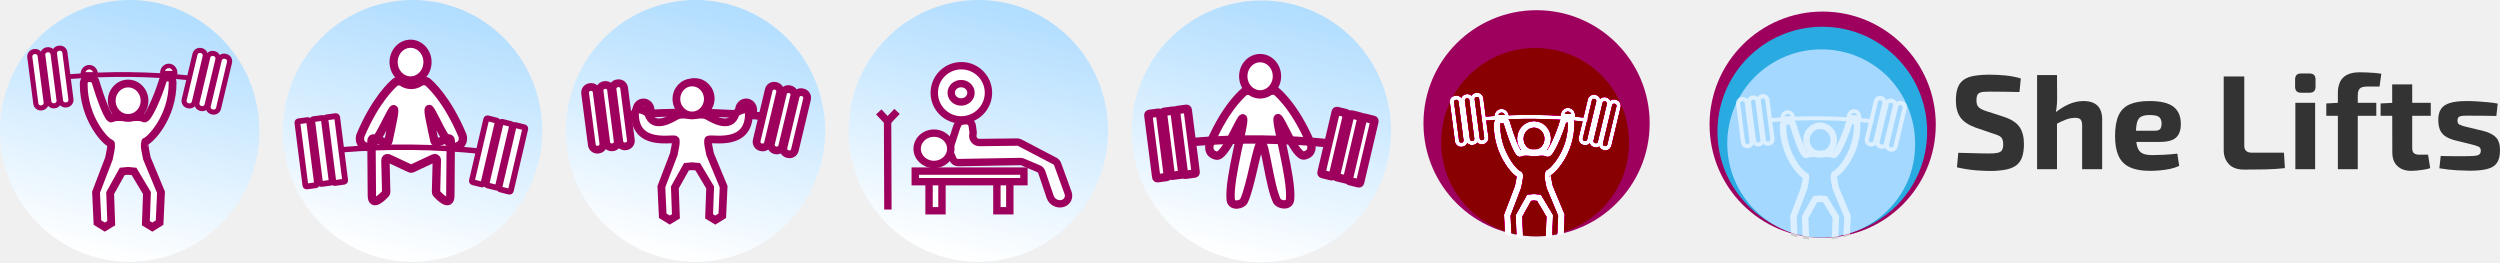
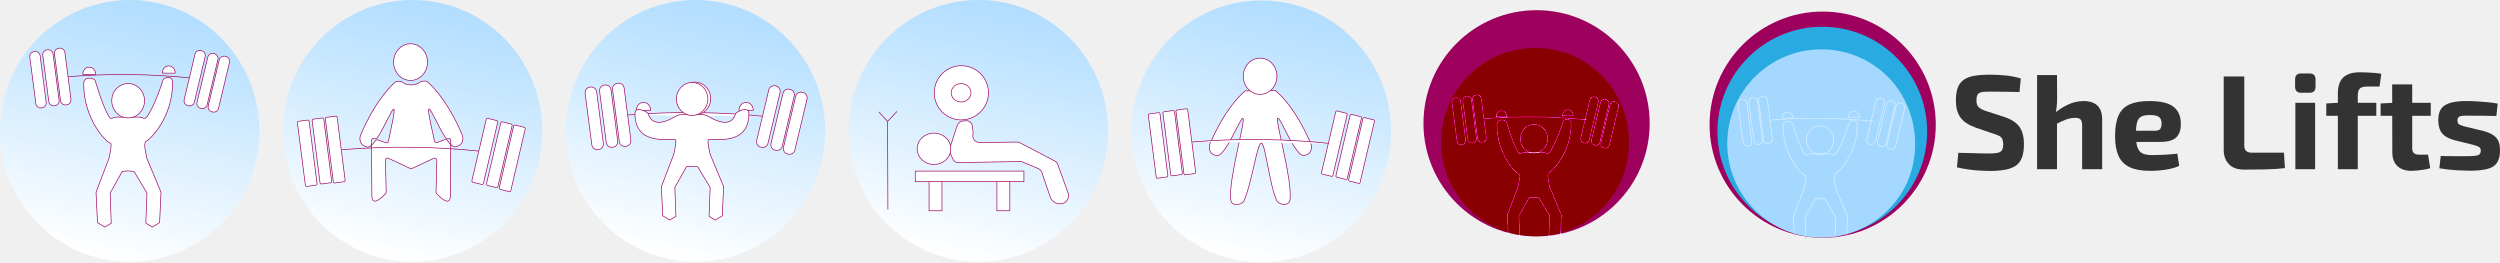
<svg xmlns="http://www.w3.org/2000/svg" xmlns:xlink="http://www.w3.org/1999/xlink" viewBox="0 0 3711.62 389.34">
  <defs>
-     <style>.cls-1,.cls-10,.cls-11,.cls-12,.cls-13,.cls-21,.cls-27,.cls-32,.cls-34,.cls-35,.cls-36,.cls-37,.cls-38,.cls-39,.cls-8,.cls-9{fill:none;}.cls-2{isolation:isolate;}.cls-3{fill:#9e005d;}.cls-4{fill:#29abe2;}.cls-5{clip-path:url(#clip-path);}.cls-6{fill:#a5d8ff;}.cls-7{mix-blend-mode:hard-light;}.cls-10,.cls-11,.cls-12,.cls-13,.cls-8,.cls-9{stroke:#ccc;}.cls-10,.cls-11,.cls-12,.cls-13,.cls-16,.cls-17,.cls-19,.cls-20,.cls-21,.cls-22,.cls-23,.cls-25,.cls-26,.cls-27,.cls-28,.cls-29,.cls-31,.cls-32,.cls-34,.cls-35,.cls-36,.cls-37,.cls-38,.cls-39,.cls-8,.cls-9{stroke-miterlimit:10;}.cls-34,.cls-8{stroke-width:6.29px;}.cls-35,.cls-9{stroke-width:5.9px;}.cls-10,.cls-36{stroke-width:6.22px;}.cls-11,.cls-37{stroke-width:6.25px;}.cls-12,.cls-38{stroke-width:5.55px;}.cls-13,.cls-39{stroke-width:9.65px;}.cls-14{fill:url(#linear-gradient);}.cls-15{fill:url(#linear-gradient-2);}.cls-16,.cls-17,.cls-19,.cls-20,.cls-22,.cls-23,.cls-25,.cls-26,.cls-28,.cls-29,.cls-31{fill:#fff;}.cls-16,.cls-19,.cls-20,.cls-21,.cls-22,.cls-23,.cls-25,.cls-26,.cls-27,.cls-28,.cls-29,.cls-31,.cls-32{stroke:#9e005d;}.cls-16{stroke-width:12.41px;}.cls-17{stroke:#000;stroke-width:3px;}.cls-18{fill:url(#linear-gradient-3);}.cls-19{stroke-width:11.51px;}.cls-20{stroke-width:7.54px;}.cls-21{stroke-width:7.07px;}.cls-22{stroke-width:6.65px;}.cls-23{stroke-width:11.56px;}.cls-24{fill:url(#linear-gradient-4);}.cls-25{stroke-width:12.14px;}.cls-26{stroke-width:8.64px;}.cls-27{stroke-width:8.09px;}.cls-28{stroke-width:8.54px;}.cls-29{stroke-width:8.58px;}.cls-30{fill:url(#linear-gradient-5);}.cls-31,.cls-32{stroke-width:10.95px;}.cls-33{clip-path:url(#clip-path-2);}.cls-34,.cls-35,.cls-36,.cls-37,.cls-38,.cls-39{stroke:#fff;}.cls-40{fill:#cf6582;mix-blend-mode:color-burn;}.cls-41{fill:#333;}</style>
+     <style>.cls-1,.cls-10,.cls-11,.cls-12,.cls-13,.cls-21,.cls-27,.cls-32,.cls-34,.cls-35,.cls-36,.cls-37,.cls-38,.cls-39,.cls-8,.cls-9{fill:none;}.cls-2{isolation:isolate;}.cls-3{fill:#9e005d;}.cls-4{fill:#29abe2;}.cls-5{clip-path:url(#clip-path);}.cls-6{fill:#a5d8ff;}.cls-7{mix-blend-mode:hard-light;}.cls-10,.cls-11,.cls-12,.cls-13,.cls-8,.cls-9{stroke:#ccc;}.cls-10,.cls-11,.cls-12,.cls-13,.cls-16,.cls-17,.cls-19,.cls-20,.cls-21,.cls-22,.cls-23,.cls-25,.cls-26,.cls-27,.cls-28,.cls-29,.cls-31,.cls-32,.cls-34,.cls-35,.cls-36,.cls-37,.cls-38,.cls-39,.cls-8,.cls-9{stroke-miterlimit:10;}.cls-34,.cls-8{strokeWidth:6.29px;}.cls-35,.cls-9{strokeWidth:5.9px;}.cls-10,.cls-36{strokeWidth:6.22px;}.cls-11,.cls-37{strokeWidth:6.25px;}.cls-12,.cls-38{strokeWidth:5.55px;}.cls-13,.cls-39{strokeWidth:9.65px;}.cls-14{fill:url(#linear-gradient);}.cls-15{fill:url(#linear-gradient-2);}.cls-16,.cls-17,.cls-19,.cls-20,.cls-22,.cls-23,.cls-25,.cls-26,.cls-28,.cls-29,.cls-31{fill:#fff;}.cls-16,.cls-19,.cls-20,.cls-21,.cls-22,.cls-23,.cls-25,.cls-26,.cls-27,.cls-28,.cls-29,.cls-31,.cls-32{stroke:#9e005d;}.cls-16{strokeWidth:12.41px;}.cls-17{stroke:#000;strokeWidth:3px;}.cls-18{fill:url(#linear-gradient-3);}.cls-19{strokeWidth:11.51px;}.cls-20{strokeWidth:7.54px;}.cls-21{strokeWidth:7.07px;}.cls-22{strokeWidth:6.65px;}.cls-23{strokeWidth:11.56px;}.cls-24{fill:url(#linear-gradient-4);}.cls-25{strokeWidth:12.14px;}.cls-26{strokeWidth:8.64px;}.cls-27{strokeWidth:8.09px;}.cls-28{strokeWidth:8.54px;}.cls-29{strokeWidth:8.58px;}.cls-30{fill:url(#linear-gradient-5);}.cls-31,.cls-32{strokeWidth:10.95px;}.cls-33{clip-path:url(#clip-path-2);}.cls-34,.cls-35,.cls-36,.cls-37,.cls-38,.cls-39{stroke:#fff;}.cls-40{fill:#cf6582;mix-blend-mode:color-burn;}.cls-41{fill:#333;}</style>
    <clipPath id="clip-path" transform="translate(-7.47 -5.68)">
      <ellipse class="cls-1" cx="2709.51" cy="219.48" rx="141.27" ry="142.58" />
    </clipPath>
    <linearGradient id="linear-gradient" x1="150.1" y1="382" x2="247.67" y2="-49.59" gradientUnits="userSpaceOnUse">
      <stop offset="0" stop-color="#fff" />
      <stop offset="1" stop-color="#a5d8ff" />
    </linearGradient>
    <linearGradient id="linear-gradient-2" x1="1830.28" y1="382.7" x2="1927.86" y2="-48.88" xlink:href="#linear-gradient" />
    <linearGradient id="linear-gradient-3" x1="990.1" y1="382" x2="1087.67" y2="-49.59" xlink:href="#linear-gradient" />
    <linearGradient id="linear-gradient-4" x1="570.1" y1="382" x2="667.67" y2="-49.59" xlink:href="#linear-gradient" />
    <linearGradient id="linear-gradient-5" x1="1410.1" y1="382" x2="1507.67" y2="-49.59" xlink:href="#linear-gradient" />
    <clipPath id="clip-path-2" transform="translate(-7.47 -5.68)">
      <ellipse class="cls-1" cx="2284.75" cy="217.43" rx="141.27" ry="142.58" />
    </clipPath>
  </defs>
  <g class="cls-2">
    <g id="Layer_1" data-name="Layer 1">
      <circle class="cls-3" cx="2706.03" cy="185.11" r="167.92" />
      <circle class="cls-4" cx="2705.47" cy="195.39" r="155.67" />
      <g class="cls-5">
        <circle class="cls-6" cx="2704.16" cy="213.04" r="139.77" />
        <g class="cls-7">
          <path class="cls-8" d="M2633.63,218.8l-.82.11a6.13,6.13,0,0,1-6.83-5.3l-7.52-58a6.16,6.16,0,0,1,5.25-6.9l.81-.11a6.12,6.12,0,0,1,6.83,5.3l7.52,58A6.15,6.15,0,0,1,2633.63,218.8Z" transform="translate(-7.47 -5.68)" />
          <path class="cls-9" d="M2635.71,184a828.92,828.92,0,0,1,153.34,1.77" transform="translate(-7.47 -5.68)" />
          <path class="cls-8" d="M2814.3,227.66l-.8-.19A6.19,6.19,0,0,1,2809,220l13.57-56.83a6.11,6.11,0,0,1,7.35-4.54l.8.19a6.18,6.18,0,0,1,4.49,7.43l-13.56,56.83A6.12,6.12,0,0,1,2814.3,227.66Z" transform="translate(-7.47 -5.68)" />
          <path class="cls-10" d="M2800.18,223.37l-.65-.16a6.16,6.16,0,0,1-4.49-7.42l13.37-56a6.11,6.11,0,0,1,7.35-4.54l.65.16a6.18,6.18,0,0,1,4.49,7.43l-13.37,56A6.1,6.1,0,0,1,2800.18,223.37Z" transform="translate(-7.47 -5.68)" />
          <path class="cls-11" d="M2784.34,220l-.72-.18a6.18,6.18,0,0,1-4.49-7.42L2792.59,156a6.11,6.11,0,0,1,7.35-4.54l.71.17a6.18,6.18,0,0,1,4.49,7.43l-13.45,56.37A6.11,6.11,0,0,1,2784.34,220Z" transform="translate(-7.47 -5.68)" />
          <path class="cls-10" d="M2618.93,219.91l-.67.09a6.13,6.13,0,0,1-6.83-5.3L2604,157.56a6.17,6.17,0,0,1,5.25-6.9l.66-.08a6.11,6.11,0,0,1,6.83,5.3l7.42,57.13A6.16,6.16,0,0,1,2618.93,219.91Z" transform="translate(-7.47 -5.68)" />
          <path class="cls-11" d="M2602.94,222.51l-.73.1a6.13,6.13,0,0,1-6.83-5.3l-7.46-57.5a6.17,6.17,0,0,1,5.25-6.9l.73-.09a6.11,6.11,0,0,1,6.83,5.3l7.46,57.49A6.15,6.15,0,0,1,2602.94,222.51Z" transform="translate(-7.47 -5.68)" />
          <path class="cls-12" d="M2653.59,180.71c0-4.72,3.57-8.55,7.94-8.55s7.95,3.83,7.95,8.55a3,3,0,0,1,0,.42l-15.85-.09A1.88,1.88,0,0,1,2653.59,180.71Z" transform="translate(-7.47 -5.68)" />
          <path class="cls-12" d="M2752.09,179.15c0-4.72,3.57-8.55,7.94-8.55s7.95,3.83,7.95,8.55c0,.14,0,.28,0,.42l-15.86-.09A1.77,1.77,0,0,1,2752.09,179.15Z" transform="translate(-7.47 -5.68)" />
          <path class="cls-13" d="M2730.33,268.41c-.32,2.25.8,8.4,2.57,16.63l17.5,42.07-1.74,37.59-9,5.57-8-4.86,1.39-37.27-16-26.79-7.3-.71-7.33.67-15,26.83,1.39,37.27-8,4.86-9-5.57L2670,327.11,2686,285v0c1.77-8.24,2.86-14.35,2.54-16.6,0-1.22-.13-2-.48-2.12a2.77,2.77,0,0,0-.61-.19c-5.92-1.61-32.95-30.75-32.76-73.24,0-10.84,13.4-6.62,14-4.46,6.66,22.09,16.5,49.33,20.58,47.3a15.12,15.12,0,0,1,6.85-1.67l13.26.06h.9l12.35-.06a15,15,0,0,1,6.85,1.67c4.11,2,16.81-25.85,23.46-47.94.68-2.16,11.75-7,11.81,3.83.16,42.48-27.91,71.15-33.83,72.76-.25.06-.06,1.87-.19,1.94C2730.46,266.45,2730.3,267.19,2730.33,268.41Z" transform="translate(-7.47 -5.68)" />
          <path class="cls-13" d="M2689.41,213.7c0-11.74,9.1-21.29,20.29-21.29S2730,202,2730,213.7,2720.93,235,2709.7,235,2689.41,225.47,2689.41,213.7Z" transform="translate(-7.47 -5.68)" />
        </g>
      </g>
      <ellipse class="cls-14" cx="192.53" cy="194.32" rx="192.53" ry="194.32" />
      <ellipse class="cls-15" cx="1872.71" cy="195.02" rx="192.53" ry="194.32" />
      <path class="cls-16" d="M1944,236.52c-13,3-35.55-57.06-39.27-55.48-4.86,2.08,21.44,89.51,18,121-1.15,10.76-16.85,7.59-19.62,1.7-10.87-22.94-17-85.32-22.94-85.77a11,11,0,0,1-.19-2.19,10.35,10.35,0,0,1-.16,2.39c-5.93.45-14.67,62.87-25.55,85.82-2.77,5.89-18.47,9.06-19.61-1.71-3.44-31.51,22.85-118.95,18-121-3.72-1.59-26.26,58.44-39.27,55.47s-10.79-14.49-9.69-17.13c25.27-59.26,52.84-79.2,52.84-79.2l21.27.41v-.21l23.1-.44s27.56,19.94,52.79,79.19C1954.8,222,1957,233.56,1944,236.52Z" transform="translate(-7.47 -5.68)" />
      <path class="cls-16" d="M1853.29,118.87c0-14.83,11.19-26.89,25-26.89s25,12.06,25,26.89-11.19,26.92-25,26.92S1853.29,133.73,1853.29,118.87Z" transform="translate(-7.47 -5.68)" />
      <path class="cls-16" d="M1781.16,263.36l-14,1.88a1.74,1.74,0,0,1-1.94-1.53l-11.83-92.66a1.77,1.77,0,0,1,1.49-2l14-1.88a1.75,1.75,0,0,1,1.94,1.53l11.82,92.66A1.77,1.77,0,0,1,1781.16,263.36Z" transform="translate(-7.47 -5.68)" />
      <path class="cls-16" d="M1777.54,216.47a1100.45,1100.45,0,0,1,206.76,2.43" transform="translate(-7.47 -5.68)" />
      <path class="cls-16" d="M2024.64,277.94,2011,274.55a1.79,1.79,0,0,1-1.28-2.15L2031,181.55a1.73,1.73,0,0,1,2.08-1.31l13.69,3.39a1.79,1.79,0,0,1,1.27,2.15l-21.33,90.84A1.75,1.75,0,0,1,2024.64,277.94Z" transform="translate(-7.47 -5.68)" />
      <path class="cls-16" d="M2005.61,272.06l-13.48-3.34a1.78,1.78,0,0,1-1.28-2.14l21.07-89.73a1.74,1.74,0,0,1,2.09-1.31l13.48,3.33a1.79,1.79,0,0,1,1.28,2.15l-21.07,89.73A1.74,1.74,0,0,1,2005.61,272.06Z" transform="translate(-7.47 -5.68)" />
      <path class="cls-16" d="M1984.25,267.44l-13.57-3.36a1.78,1.78,0,0,1-1.28-2.14l21.19-90.21a1.73,1.73,0,0,1,2.08-1.31l13.57,3.36a1.78,1.78,0,0,1,1.28,2.14l-21.19,90.21A1.73,1.73,0,0,1,1984.25,267.44Z" transform="translate(-7.47 -5.68)" />
      <path class="cls-16" d="M1761.34,264.89l-13.75,1.85a1.75,1.75,0,0,1-1.94-1.53L1734,173.69a1.77,1.77,0,0,1,1.49-2l13.75-1.85a1.74,1.74,0,0,1,1.94,1.53l11.68,91.52A1.77,1.77,0,0,1,1761.34,264.89Z" transform="translate(-7.47 -5.68)" />
      <path class="cls-16" d="M1739.79,268.45,1726,270.31a1.75,1.75,0,0,1-1.94-1.53l-11.74-92a1.78,1.78,0,0,1,1.49-2l13.84-1.86a1.75,1.75,0,0,1,1.94,1.53l11.74,92A1.78,1.78,0,0,1,1739.79,268.45Z" transform="translate(-7.47 -5.68)" />
      <path class="cls-17" d="M467.32-345.39" transform="translate(-7.47 -5.68)" />
      <ellipse class="cls-18" cx="1032.53" cy="194.32" rx="192.53" ry="194.32" />
      <path class="cls-19" d="M937.1,222.77l-1.09.14a8.15,8.15,0,0,1-9.1-7.06l-10-77.22a8.2,8.2,0,0,1,7-9.19l1.08-.14a8.15,8.15,0,0,1,9.1,7.06l10,77.22A8.21,8.21,0,0,1,937.1,222.77Z" transform="translate(-7.47 -5.68)" />
      <path class="cls-19" d="M939.87,176.36a1105.17,1105.17,0,0,1,204.26,2.36" transform="translate(-7.47 -5.68)" />
      <path class="cls-19" d="M1177.76,234.57l-1.07-.26a8.22,8.22,0,0,1-6-9.89l18.07-75.7a8.14,8.14,0,0,1,9.79-6.05l1.07.26a8.23,8.23,0,0,1,6,9.89l-18.07,75.71A8.13,8.13,0,0,1,1177.76,234.57Z" transform="translate(-7.47 -5.68)" />
      <path class="cls-19" d="M1159,228.86l-.87-.21a8.23,8.23,0,0,1-6-9.89l17.82-74.62a8.13,8.13,0,0,1,9.79-6l.86.21a8.22,8.22,0,0,1,6,9.88l-17.82,74.62A8.12,8.12,0,0,1,1159,228.86Z" transform="translate(-7.47 -5.68)" />
      <path class="cls-19" d="M1137.85,224.37l-.95-.23a8.23,8.23,0,0,1-6-9.89l17.93-75.08a8.13,8.13,0,0,1,9.79-6l.95.23a8.23,8.23,0,0,1,6,9.89l-17.93,75.09A8.13,8.13,0,0,1,1137.85,224.37Z" transform="translate(-7.47 -5.68)" />
      <path class="cls-19" d="M917.52,224.25l-.88.12a8.16,8.16,0,0,1-9.1-7.06l-9.88-76.11a8.21,8.21,0,0,1,7-9.19l.89-.12a8.16,8.16,0,0,1,9.1,7.06l9.87,76.11A8.2,8.2,0,0,1,917.52,224.25Z" transform="translate(-7.47 -5.68)" />
      <path class="cls-19" d="M896.23,227.71l-1,.13a8.15,8.15,0,0,1-9.1-7.06l-9.94-76.59a8.21,8.21,0,0,1,7-9.19l1-.13a8.16,8.16,0,0,1,9.09,7.06l9.94,76.59A8.21,8.21,0,0,1,896.23,227.71Z" transform="translate(-7.47 -5.68)" />
      <path class="cls-19" d="M1015.94,152c0-13.48,10.45-24.45,23.31-24.45s23.35,11,23.35,24.45-10.46,24.5-23.35,24.5S1015.94,165.56,1015.94,152Z" transform="translate(-7.47 -5.68)" />
      <path class="cls-19" d="M952.24,169.1c0-6.29,4.75-11.39,10.57-11.39s10.6,5.1,10.6,11.39a5.24,5.24,0,0,1,0,.56l-21.12-.12A2.17,2.17,0,0,1,952.24,169.1Z" transform="translate(-7.47 -5.68)" />
      <path class="cls-19" d="M1104.62,169.07c0-6.29,4.75-11.39,10.57-11.39s10.59,5.1,10.59,11.39a5.24,5.24,0,0,1,0,.56l-21.12-.12A3.24,3.24,0,0,1,1104.62,169.07Z" transform="translate(-7.47 -5.68)" />
      <path class="cls-19" d="M1058.7,215.42c-.37,2.58.92,9.64,3,19.1l20.1,48.32-2,43.19-10.38,6.39-9.2-5.57,1.59-42.82-18.4-30.78-8.39-.81-8.42.77L1009.38,284l1.59,42.82-9.2,5.57L991.38,326l-2-43.19,18.48-48.32v0c2-9.46,3.28-16.48,2.91-19.06,0-1.41-.14-2.26-.55-2.44a4.2,4.2,0,0,0-.7-.22c-6.8-1.85-59.56,10.34-59.34-38.46,0-12.45,19-2.26,19.7.22,7.64,25.38,37.09,5.65,41.78,3.32a17.54,17.54,0,0,1,7.87-1.92l15.22.08h1l14.18-.08a17.39,17.39,0,0,1,7.87,1.92c4.73,2.33,34.14,22.06,41.79-3.32.77-2.48,19.65-12.67,19.73-.22.18,48.8-52.58,36.61-59.37,38.46a4.07,4.07,0,0,0-.71.22C1058.85,213.16,1058.66,214,1058.7,215.42Z" transform="translate(-7.47 -5.68)" />
      <path class="cls-19" d="M1011.69,152.57c0-13.48,10.46-24.46,23.32-24.46s23.35,11,23.35,24.46-10.46,24.5-23.35,24.5S1011.69,166.09,1011.69,152.57Z" transform="translate(-7.47 -5.68)" />
      <path class="cls-20" d="M106.51,161.31l-1,.13a7.34,7.34,0,0,1-8.19-6.35l-9-69.48a7.38,7.38,0,0,1,6.29-8.27l1-.13a7.33,7.33,0,0,1,8.18,6.35l9,69.48A7.39,7.39,0,0,1,106.51,161.31Z" transform="translate(-7.47 -5.68)" />
      <path class="cls-21" d="M109,119.55a994.23,994.23,0,0,1,183.8,2.13" transform="translate(-7.47 -5.68)" />
      <path class="cls-20" d="M323.06,171.93l-1-.23a7.4,7.4,0,0,1-5.39-8.9L333,94.68a7.33,7.33,0,0,1,8.81-5.44l1,.23a7.4,7.4,0,0,1,5.39,8.9l-16.27,68.12A7.31,7.31,0,0,1,323.06,171.93Z" transform="translate(-7.47 -5.68)" />
      <path class="cls-20" d="M306.14,166.79l-.78-.19a7.4,7.4,0,0,1-5.39-8.9l16-67.14a7.32,7.32,0,0,1,8.81-5.44l.78.19a7.41,7.41,0,0,1,5.39,8.9l-16,67.14A7.33,7.33,0,0,1,306.14,166.79Z" transform="translate(-7.47 -5.68)" />
      <path class="cls-20" d="M287.15,162.75l-.86-.2a7.41,7.41,0,0,1-5.38-8.9L297,86.08a7.3,7.3,0,0,1,8.8-5.43l.86.2a7.41,7.41,0,0,1,5.39,8.9L296,157.32A7.31,7.31,0,0,1,287.15,162.75Z" transform="translate(-7.47 -5.68)" />
      <path class="cls-20" d="M88.89,162.64l-.79.11a7.33,7.33,0,0,1-8.19-6.35L71,87.91a7.37,7.37,0,0,1,6.28-8.27l.8-.1a7.34,7.34,0,0,1,8.19,6.35l8.88,68.48A7.38,7.38,0,0,1,88.89,162.64Z" transform="translate(-7.47 -5.68)" />
      <path class="cls-20" d="M69.73,165.76l-.87.11a7.33,7.33,0,0,1-8.19-6.35L51.73,90.61A7.39,7.39,0,0,1,58,82.34l.88-.12a7.34,7.34,0,0,1,8.18,6.36L76,157.49A7.39,7.39,0,0,1,69.73,165.76Z" transform="translate(-7.47 -5.68)" />
      <path class="cls-22" d="M130.44,115.65c0-5.65,4.27-10.24,9.51-10.24s9.53,4.59,9.53,10.24a4.35,4.35,0,0,1,0,.51l-19-.11A2.61,2.61,0,0,1,130.44,115.65Z" transform="translate(-7.47 -5.68)" />
      <path class="cls-22" d="M248.5,113.79c0-5.66,4.27-10.25,9.51-10.25s9.54,4.59,9.54,10.25a4.18,4.18,0,0,1,0,.5l-19-.1A2.75,2.75,0,0,1,248.5,113.79Z" transform="translate(-7.47 -5.68)" />
      <path class="cls-23" d="M222.41,220.77c-.38,2.7,1,10.06,3.09,19.93l21,50.42-2.08,45.07-10.84,6.67L224,337l1.66-44.68-19.19-32.11-8.75-.85-8.79.81L171,292.36,172.61,337l-9.6,5.82-10.83-6.67-2.12-45.07,19.27-50.42v0c2.12-9.86,3.43-17.19,3-19.89,0-1.46-.16-2.35-.58-2.54a4,4,0,0,0-.73-.23c-7.1-1.93-39.5-36.85-39.27-87.78,0-13,16.06-7.93,16.83-5.35,8,26.48,19.78,59.13,24.67,56.7a18.09,18.09,0,0,1,8.21-2l15.89.07h1.07l14.81-.07a18,18,0,0,1,8.21,2c4.93,2.43,20.15-31,28.12-57.47.81-2.58,14.08-8.4,14.16,4.59.19,50.93-33.45,85.29-40.55,87.21-.31.08-.07,2.25-.23,2.33C222.57,218.42,222.37,219.31,222.41,220.77Z" transform="translate(-7.47 -5.68)" />
      <path class="cls-23" d="M173.37,155.2c0-14.07,10.91-25.52,24.32-25.52s24.37,11.45,24.37,25.52-10.91,25.56-24.37,25.56S173.37,169.31,173.37,155.2Z" transform="translate(-7.47 -5.68)" />
      <ellipse class="cls-24" cx="612.53" cy="194.32" rx="192.53" ry="194.32" />
      <path class="cls-25" d="M591.85,97.85c0-15,11.27-27.22,25.14-27.22s25.18,12.22,25.18,27.22S630.89,125.11,617,125.11,591.85,112.9,591.85,97.85Z" transform="translate(-7.47 -5.68)" />
      <path class="cls-16" d="M684.07,223.64c-1.92.42-4.08-.5-6.33-2.42a3.13,3.13,0,0,1-1.07-2.38c0-1.78,0-3.34,0-4.66a3.11,3.11,0,0,0-4.21-2.93h0a3.11,3.11,0,0,1-3.72-1.24c-10.87-17-21.78-43.6-24.27-42.54s2.6,22.21,8,47.45a3.11,3.11,0,0,0,4.13,2.27L667.9,213a3.13,3.13,0,0,1,3.63,1.13,45.84,45.84,0,0,0,4.29,5.28,3,3,0,0,1,.83,2.14c-.16,21.33-.47,64.86-.58,74.64-.18,18-16.53,1.13-20.44-3.17a3.1,3.1,0,0,1-.81-2.17l1.2-47.31a3.11,3.11,0,0,0-4.43-2.9l-32.45,15.18a3.12,3.12,0,0,1-2.64,0l-32.41-15.18a3.11,3.11,0,0,0-4.43,2.9l1.19,47.31a3,3,0,0,1-.8,2.17c-3.93,4.3-20.3,21.16-20.48,3.17-.08-9.62-.38-51.79-.55-73.5a3.11,3.11,0,0,1,.91-2.22,46.15,46.15,0,0,0,5.05-6,3.12,3.12,0,0,1,3.62-1.11L580,217.56a3.11,3.11,0,0,0,4.13-2.27c5.35-25.29,10.34-46.59,7.94-47.57s-13.43,25.63-24.31,42.62a3.1,3.1,0,0,1-3.72,1.23l-.83-.31a3.11,3.11,0,0,0-4.21,2.93c0,1.54,0,3.42,0,5.59a3.08,3.08,0,0,1-1.24,2.52c-1.86,1.33-3.65,1.95-5.28,1.58-13.11-3-10.88-14.67-9.76-17.35,22.76-53.62,47.36-75.44,52.32-79.46a3.13,3.13,0,0,1,2-.69l5,.09a3.18,3.18,0,0,1,1.81.62,23.36,23.36,0,0,0,28.38-.21,3.14,3.14,0,0,1,1.86-.66l5.47-.09a3.12,3.12,0,0,1,2,.69c5,4,29.56,25.84,52.29,79.47C695,209,697.22,220.64,684.07,223.64Z" transform="translate(-7.47 -5.68)" />
      <path class="cls-26" d="M518.23,275.48l-13.71,1.86a1.94,1.94,0,0,1-2.15-1.71L490.5,182.19a2,2,0,0,1,1.66-2.23l13.7-1.85a2,2,0,0,1,2.16,1.71l11.86,93.44A2,2,0,0,1,518.23,275.48Z" transform="translate(-7.47 -5.68)" />
      <path class="cls-27" d="M514.76,228a1102.6,1102.6,0,0,1,208.3,2.46" transform="translate(-7.47 -5.68)" />
      <path class="cls-26" d="M763.52,290.17l-13.43-3.34a2,2,0,0,1-1.42-2.4l21.41-91.61a1.92,1.92,0,0,1,2.32-1.46l13.43,3.34a2,2,0,0,1,1.42,2.4l-21.41,91.61A1.92,1.92,0,0,1,763.52,290.17Z" transform="translate(-7.47 -5.68)" />
      <path class="cls-28" d="M744.35,284.22l-13.23-3.29a2,2,0,0,1-1.42-2.4l21.15-90.47a1.92,1.92,0,0,1,2.32-1.47l13.23,3.29a2,2,0,0,1,1.41,2.4l-21.14,90.48A1.92,1.92,0,0,1,744.35,284.22Z" transform="translate(-7.47 -5.68)" />
      <path class="cls-29" d="M722.83,279.55l-13.32-3.32a2,2,0,0,1-1.42-2.39l21.26-91a1.92,1.92,0,0,1,2.32-1.46L745,184.72a2,2,0,0,1,1.42,2.4l-21.26,91A1.94,1.94,0,0,1,722.83,279.55Z" transform="translate(-7.47 -5.68)" />
      <path class="cls-28" d="M498.26,277l-13.49,1.82a1.93,1.93,0,0,1-2.16-1.71l-11.72-92.28a2,2,0,0,1,1.66-2.22L486,180.81a2,2,0,0,1,2.16,1.71l11.72,92.28A2,2,0,0,1,498.26,277Z" transform="translate(-7.47 -5.68)" />
      <path class="cls-29" d="M476.55,280.63,463,282.47a1.93,1.93,0,0,1-2.15-1.71L449,188a2,2,0,0,1,1.66-2.22l13.58-1.84a2,2,0,0,1,2.16,1.71l11.78,92.78A2,2,0,0,1,476.55,280.63Z" transform="translate(-7.47 -5.68)" />
      <ellipse class="cls-30" cx="1452.53" cy="194.32" rx="192.53" ry="194.32" />
      <path class="cls-31" d="M1417.57,225.76l10.19-31.38a9.08,9.08,0,0,1,.39-1l1.41-3a8.64,8.64,0,0,1,7.08-5l4.94-.44a8.64,8.64,0,0,1,9.31,7.44l1.29,9.43a8.52,8.52,0,0,1-.18,3.26h0a9.83,9.83,0,0,0,9.66,12.22l55.88-.69a8.65,8.65,0,0,1,4.11,1l51.92,27.16a8.62,8.62,0,0,1,4.11,4.7l15.52,42.68a11.93,11.93,0,0,1-7.78,15.5h0a15.28,15.28,0,0,1-18.86-9.73l-12.38-36.56a8.65,8.65,0,0,0-4.81-5.19l-23.59-10a8.58,8.58,0,0,0-3.53-.69l-92,1.62a8.64,8.64,0,0,1-8.1-5.24l-4.3-10A8.64,8.64,0,0,1,1417.57,225.76Z" transform="translate(-7.47 -5.68)" />
      <ellipse class="cls-31" cx="1386.62" cy="220.91" rx="24.97" ry="23.25" />
      <path class="cls-31" d="M1475,143.46a40.43,40.43,0,0,1-40.65,40.21c-1.24,0-2.47,0-3.68-.16a40.24,40.24,0,1,1,44.33-40Z" transform="translate(-7.47 -5.68)" />
      <ellipse class="cls-31" cx="1426.9" cy="137.78" rx="14.68" ry="13.66" />
      <rect class="cls-31" x="1379.32" y="268.86" width="19.18" height="44.04" />
      <rect class="cls-31" x="1480.04" y="268.86" width="19.18" height="44.04" />
      <rect class="cls-31" x="1358.83" y="254.03" width="161.33" height="15.7" />
      <polyline class="cls-32" points="1304.65 166.12 1317.74 180.18 1318.22 311.06" />
      <line class="cls-32" x1="1331.77" y1="165.39" x2="1317.74" y2="180.18" />
      <circle class="cls-3" cx="2281.27" cy="183.05" r="167.92" />
      <g class="cls-33">
        <path class="cls-34" d="M2208.87,216.75l-.82.1a6.11,6.11,0,0,1-6.83-5.3l-7.52-58a6.15,6.15,0,0,1,5.25-6.9l.81-.11a6.11,6.11,0,0,1,6.83,5.3l7.52,58A6.15,6.15,0,0,1,2208.87,216.75Z" transform="translate(-7.47 -5.68)" />
        <path class="cls-35" d="M2211,181.91a828.92,828.92,0,0,1,153.34,1.77" transform="translate(-7.47 -5.68)" />
        <path class="cls-34" d="M2389.54,225.61l-.8-.2a6.17,6.17,0,0,1-4.5-7.42l13.57-56.83a6.1,6.1,0,0,1,7.35-4.54l.8.19a6.17,6.17,0,0,1,4.49,7.42l-13.57,56.84A6.1,6.1,0,0,1,2389.54,225.61Z" transform="translate(-7.47 -5.68)" />
        <path class="cls-36" d="M2375.42,221.32l-.65-.16a6.16,6.16,0,0,1-4.49-7.42l13.37-56a6.11,6.11,0,0,1,7.35-4.54l.65.16a6.16,6.16,0,0,1,4.49,7.42l-13.37,56A6.11,6.11,0,0,1,2375.42,221.32Z" transform="translate(-7.47 -5.68)" />
        <path class="cls-37" d="M2359.58,218l-.72-.17a6.18,6.18,0,0,1-4.49-7.42L2367.83,154a6.1,6.1,0,0,1,7.35-4.53l.71.17a6.16,6.16,0,0,1,4.49,7.42l-13.45,56.37A6.11,6.11,0,0,1,2359.58,218Z" transform="translate(-7.47 -5.68)" />
        <path class="cls-36" d="M2194.17,217.86l-.67.09a6.13,6.13,0,0,1-6.83-5.3l-7.41-57.14a6.17,6.17,0,0,1,5.25-6.9l.66-.09a6.12,6.12,0,0,1,6.83,5.3l7.41,57.14A6.15,6.15,0,0,1,2194.17,217.86Z" transform="translate(-7.47 -5.68)" />
        <path class="cls-37" d="M2178.18,220.46l-.73.09a6.12,6.12,0,0,1-6.83-5.3l-7.46-57.49a6.16,6.16,0,0,1,5.25-6.9l.73-.1a6.12,6.12,0,0,1,6.83,5.3l7.46,57.5A6.16,6.16,0,0,1,2178.18,220.46Z" transform="translate(-7.47 -5.68)" />
        <path class="cls-38" d="M2228.83,178.65c0-4.72,3.56-8.54,7.94-8.54s7.95,3.82,7.95,8.54a3,3,0,0,1,0,.42l-15.85-.08A1.94,1.94,0,0,1,2228.83,178.65Z" transform="translate(-7.47 -5.68)" />
        <path class="cls-38" d="M2327.33,177.1c0-4.72,3.57-8.55,7.94-8.55s7.95,3.83,7.95,8.55c0,.14,0,.28,0,.42l-15.86-.09A1.83,1.83,0,0,1,2327.33,177.1Z" transform="translate(-7.47 -5.68)" />
        <path class="cls-39" d="M2305.57,266.36c-.32,2.25.8,8.39,2.57,16.63l17.5,42.06-1.74,37.6-9,5.57-8-4.86,1.39-37.28-16-26.79-7.3-.7-7.33.67-15,26.82,1.38,37.28-8,4.86-9-5.57-1.77-37.6L2261.28,283v0c1.77-8.23,2.86-14.34,2.54-16.59,0-1.22-.13-2-.48-2.12a3.33,3.33,0,0,0-.61-.2c-5.92-1.6-32.95-30.74-32.76-73.23,0-10.84,13.4-6.62,14-4.47,6.66,22.1,16.5,49.34,20.58,47.31a15.12,15.12,0,0,1,6.85-1.67l13.25.06h.9l12.35-.06a15.07,15.07,0,0,1,6.86,1.67c4.11,2,16.8-25.85,23.46-48,.68-2.15,11.75-7,11.81,3.83.16,42.49-27.91,71.16-33.83,72.77-.25.06-.06,1.87-.19,1.94C2305.7,264.4,2305.54,265.14,2305.57,266.36Z" transform="translate(-7.47 -5.68)" />
        <path class="cls-39" d="M2264.65,211.65c0-11.74,9.1-21.29,20.29-21.29s20.33,9.55,20.33,21.29-9.1,21.32-20.33,21.32S2264.65,223.42,2264.65,211.65Z" transform="translate(-7.47 -5.68)" />
        <circle class="cls-40" cx="2279.4" cy="210.98" r="139.77" />
      </g>
      <path class="cls-41" d="M2962.17,116.56q10.18,0,22.16,1.1a119.72,119.72,0,0,1,23.35,4.49l-2,20.16q-8.79-.19-20.56-.4t-23.16-.2q-5.59,0-9.48.3a15.88,15.88,0,0,0-6.29,1.6,7.21,7.21,0,0,0-3.39,3.89,20.57,20.57,0,0,0-1,7.19q0,7,3.29,10.18t11.28,5.79l26.55,8.58q16.56,5.59,23,15.17t6.38,25.15q0,11.79-2.79,19.56a25.16,25.16,0,0,1-8.78,12.18q-6,4.39-15.77,6.29a128.79,128.79,0,0,1-24,1.9q-6.78,0-19.36-.9a201.06,201.06,0,0,1-28.74-4.49l2-21.56q11.78.19,20.46.5t14.87.4c4.13.06,7.72.1,10.78.1a60.29,60.29,0,0,0,12.48-1q4.49-1,6.29-4t1.79-8.59a19.12,19.12,0,0,0-1.29-7.68,10,10,0,0,0-4.2-4.59,34.12,34.12,0,0,0-7.88-3.1L2940.21,195q-15.77-5.79-22.35-15.17t-6.59-24.75q0-12,2.89-19.46a24.46,24.46,0,0,1,9-11.68q6.07-4.2,15.77-5.79A145.74,145.74,0,0,1,2962.17,116.56Z" transform="translate(-7.47 -5.68)" />
      <path class="cls-41" d="M3061.38,117.16l.2,34.14a115.69,115.69,0,0,1-.9,14.77,104,104,0,0,1-2.1,11.77l2.8,2.6v76.45h-29.55V117.16Zm39.12,38.53q27.95,0,27.95,27.34v73.86h-29.74V192.22c0-4.4-.77-7.42-2.3-9.09s-4.23-2.49-8.08-2.49a39.6,39.6,0,0,0-13.18,2.39,124.19,124.19,0,0,0-16.77,7.79l-2.59-15.37a90.1,90.1,0,0,1,22.36-14.67A54.32,54.32,0,0,1,3100.5,155.69Z" transform="translate(-7.47 -5.68)" />
      <path class="cls-41" d="M3198.51,155.69q24.94,0,35.83,8.48t10.88,25.25q.2,13.58-6.79,20.26t-24.15,6.69h-55.09V199.8h46.91q6.78,0,8.68-2.89t1.89-8.09q-.2-7-4.09-9.68t-13.07-2.69q-8.19,0-12.78,2.19t-6.38,8.39q-1.8,6.18-1.8,18,0,12.38,2.2,19.06t7.48,9.29q5.28,2.59,14.67,2.59,6.78,0,16.87-.5t20.26-1.69l2.79,18.16a58.32,58.32,0,0,1-13.17,4.39,124.24,124.24,0,0,1-15.17,2.3q-7.79.69-15,.7-18.77,0-30.24-5.49a33.26,33.26,0,0,1-16.57-16.87q-5.09-11.38-5.09-29.14,0-19.36,5.19-30.74a31.68,31.68,0,0,1,16.37-16.37Q3180.35,155.69,3198.51,155.69Z" transform="translate(-7.47 -5.68)" />
      <path class="cls-41" d="M3339.43,119.16v103q0,5,2.8,7.58t8,2.6h48.11l1.4,22.95q-14.17,1.61-29.65,1.9t-30.84.3q-15,0-22.65-8.08t-7.69-20.66V119.16Z" transform="translate(-7.47 -5.68)" />
      <path class="cls-41" d="M3436.44,114.77q8.79,0,8.79,9v10.58q0,9-8.79,9h-12.77q-8.79,0-8.79-9V123.75q0-9,8.79-9Zm8.19,43.51v98.61h-29.35V158.28Z" transform="translate(-7.47 -5.68)" />
      <path class="cls-41" d="M3535.45,158.28v19.36h-74.26V159.28l17.77-1ZM3510.9,113q3.58,0,9.48.2t12,.7c4.06.33,7.56.77,10.48,1.3l-2.59,19h-18.76q-7.59,0-10.58,3t-3,10.38V256.89h-29.54V143.71a38.81,38.81,0,0,1,3.09-16.17,22.81,22.81,0,0,1,10.28-10.68Q3498.92,113,3510.9,113Z" transform="translate(-7.47 -5.68)" />
      <path class="cls-41" d="M3616.29,158.28v19.36h-74.46V159.28l19.17-1Zm-27.55-27.34v94.41q0,5.4,2.5,7.69t8.28,2.29h12.78l3.19,20a60.93,60.93,0,0,1-8.78,2.1c-3.46.6-6.92,1.06-10.38,1.4s-6.39.5-8.79.5q-13.36,0-20.85-7.19t-7.49-20.16l-.2-101Z" transform="translate(-7.47 -5.68)" />
      <path class="cls-41" d="M3669.58,155.69q7.18,0,15.57.5t16.37,1.29q8,.81,14.17,2l-2,18.36q-9.59-.19-19.27-.3t-18.86-.1a108.94,108.94,0,0,0-12,.2c-2.79.27-4.76.9-5.88,1.9s-1.7,2.76-1.7,5.29q0,4.39,3,5.89a55.43,55.43,0,0,0,10,3.29l25.75,6.19q12.38,3.2,18.37,9.48t6,18.87q0,12.38-4.59,19t-14.58,9.08q-10,2.49-25.75,2.5-6.18,0-18.36-.6a237.53,237.53,0,0,1-26.75-3l2-18.36q3.58.19,9.18.3t12.18.1h13.17q10.18,0,15.57-.5t7.39-2.3a6.87,6.87,0,0,0,2-5.39c0-2.92-1.13-4.92-3.39-6a61.57,61.57,0,0,0-10.78-3.4l-24.95-6.19q-9.39-2.58-14.57-6.58a21.31,21.31,0,0,1-7.29-9.78,40.46,40.46,0,0,1-2.1-13.78q0-10.17,4.1-16.27t13.37-8.88Q3654.22,155.69,3669.58,155.69Z" transform="translate(-7.47 -5.68)" />
    </g>
  </g>
</svg>
